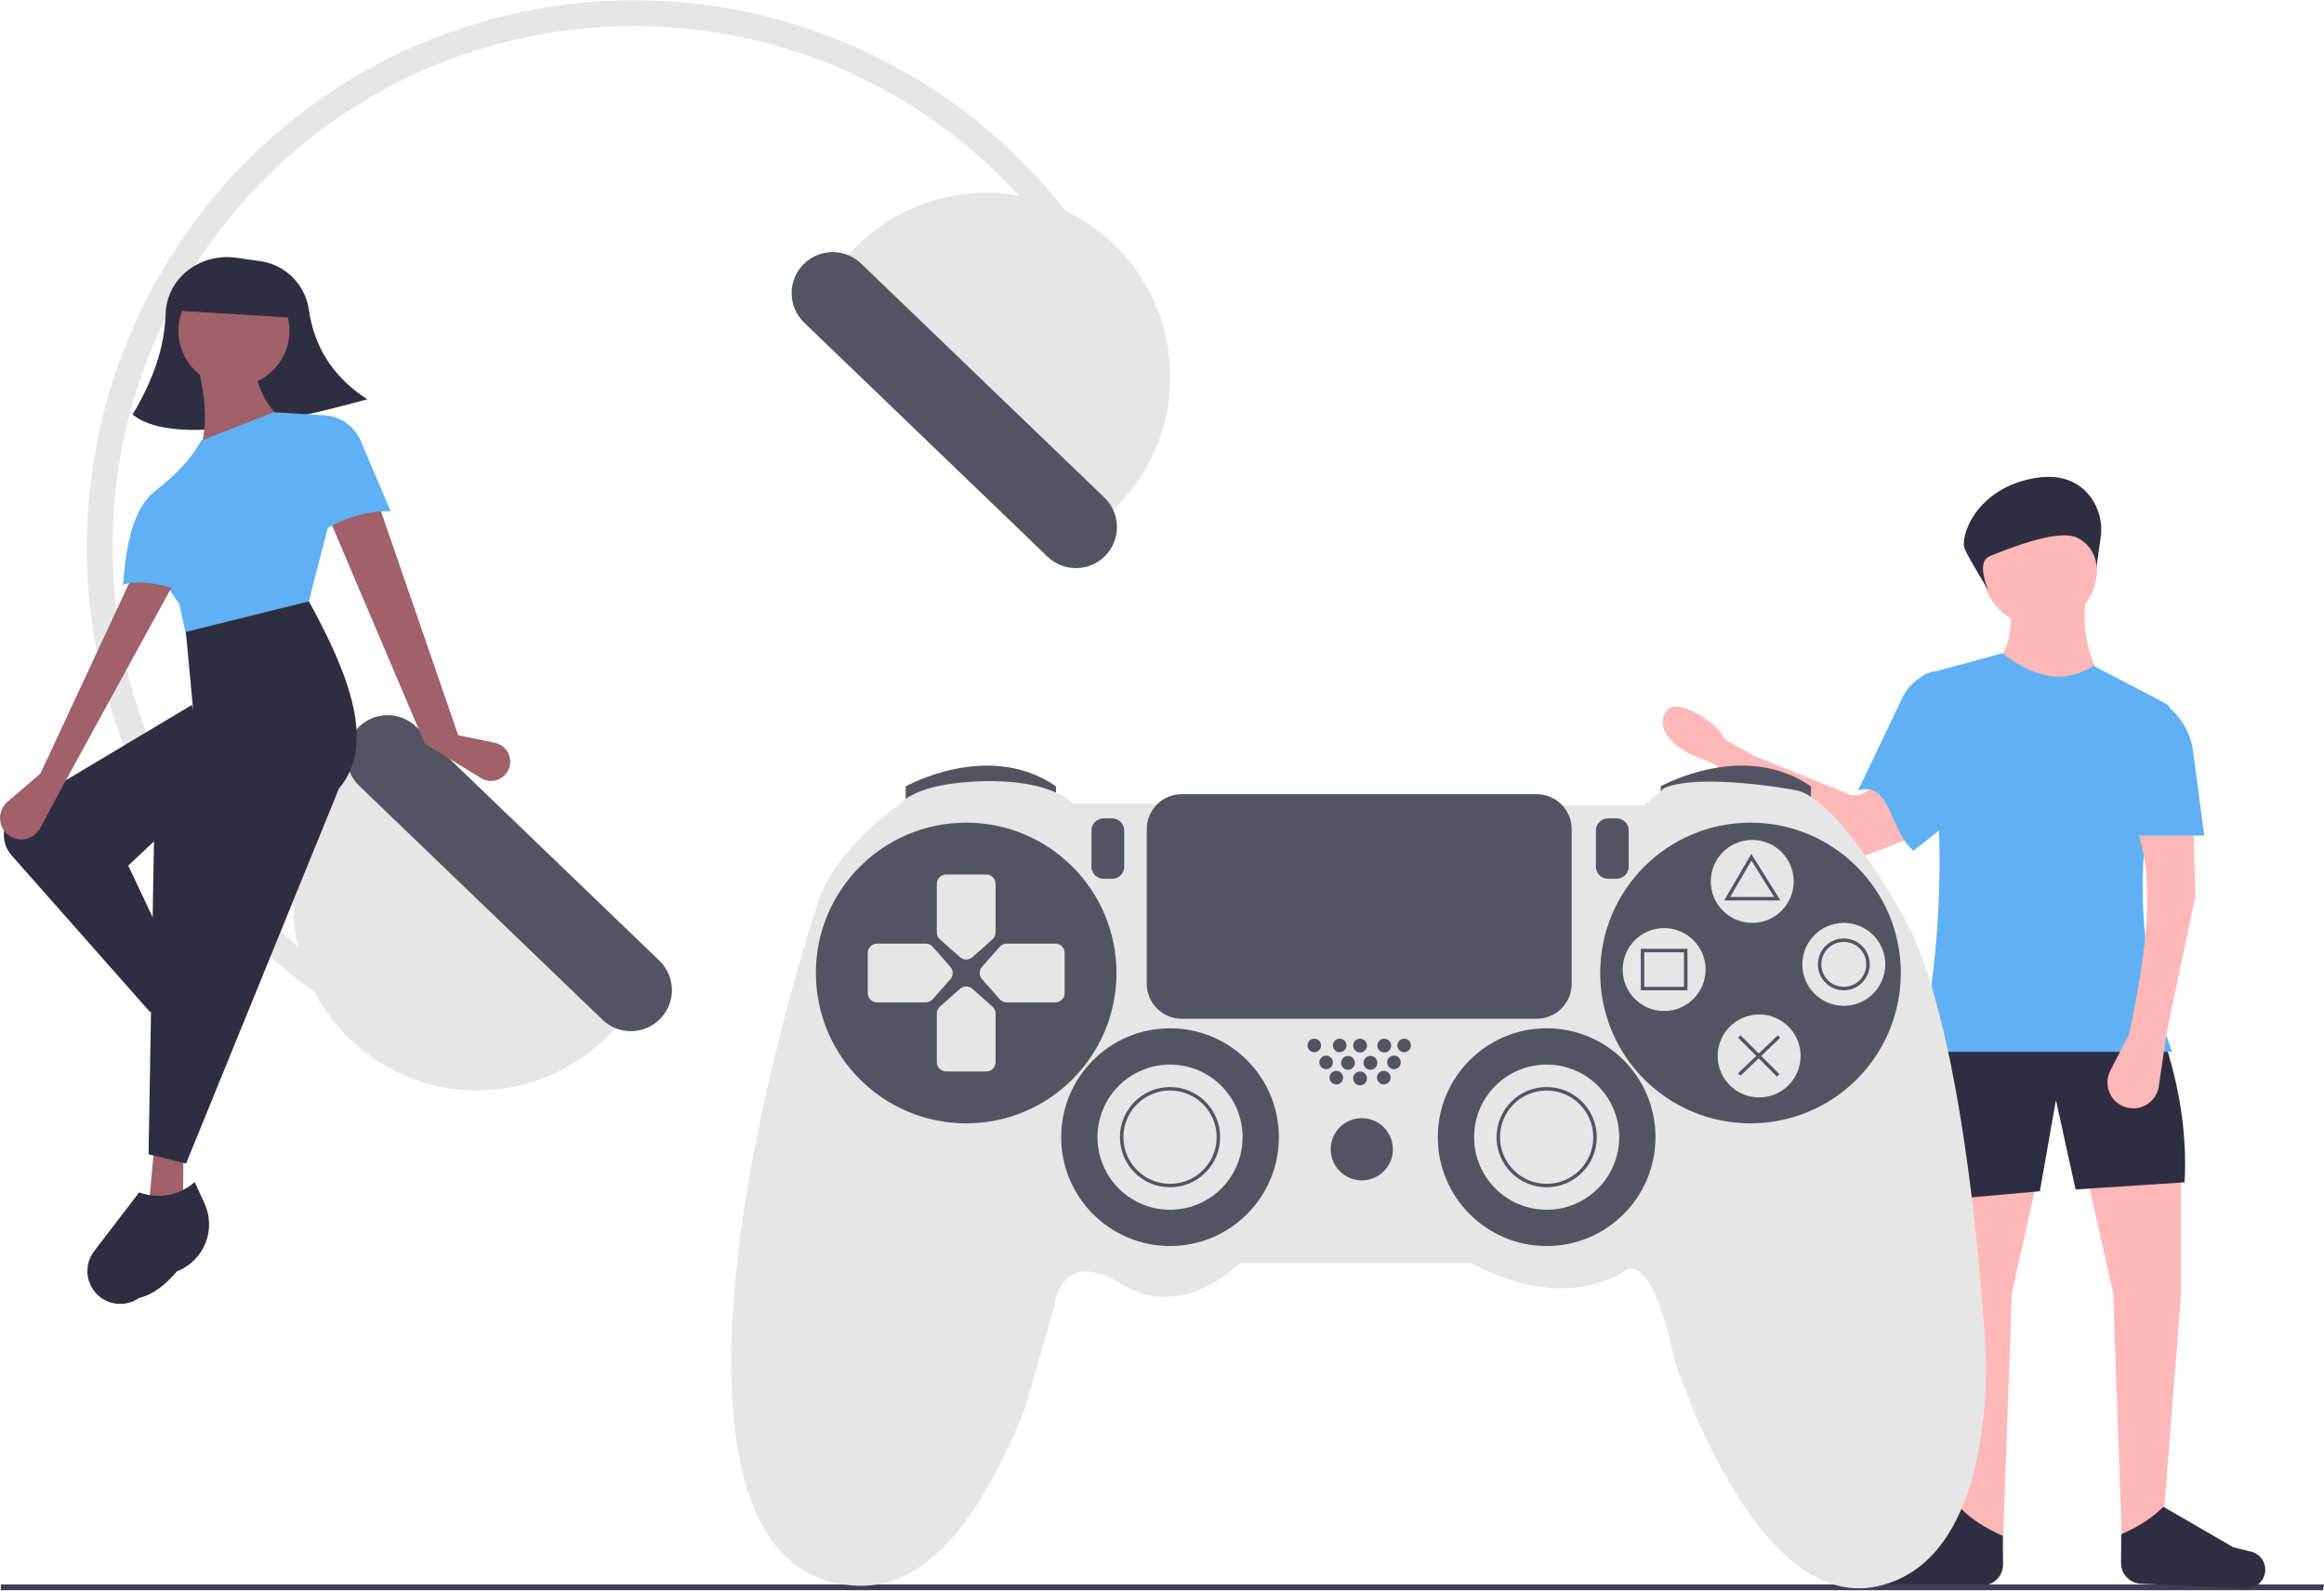
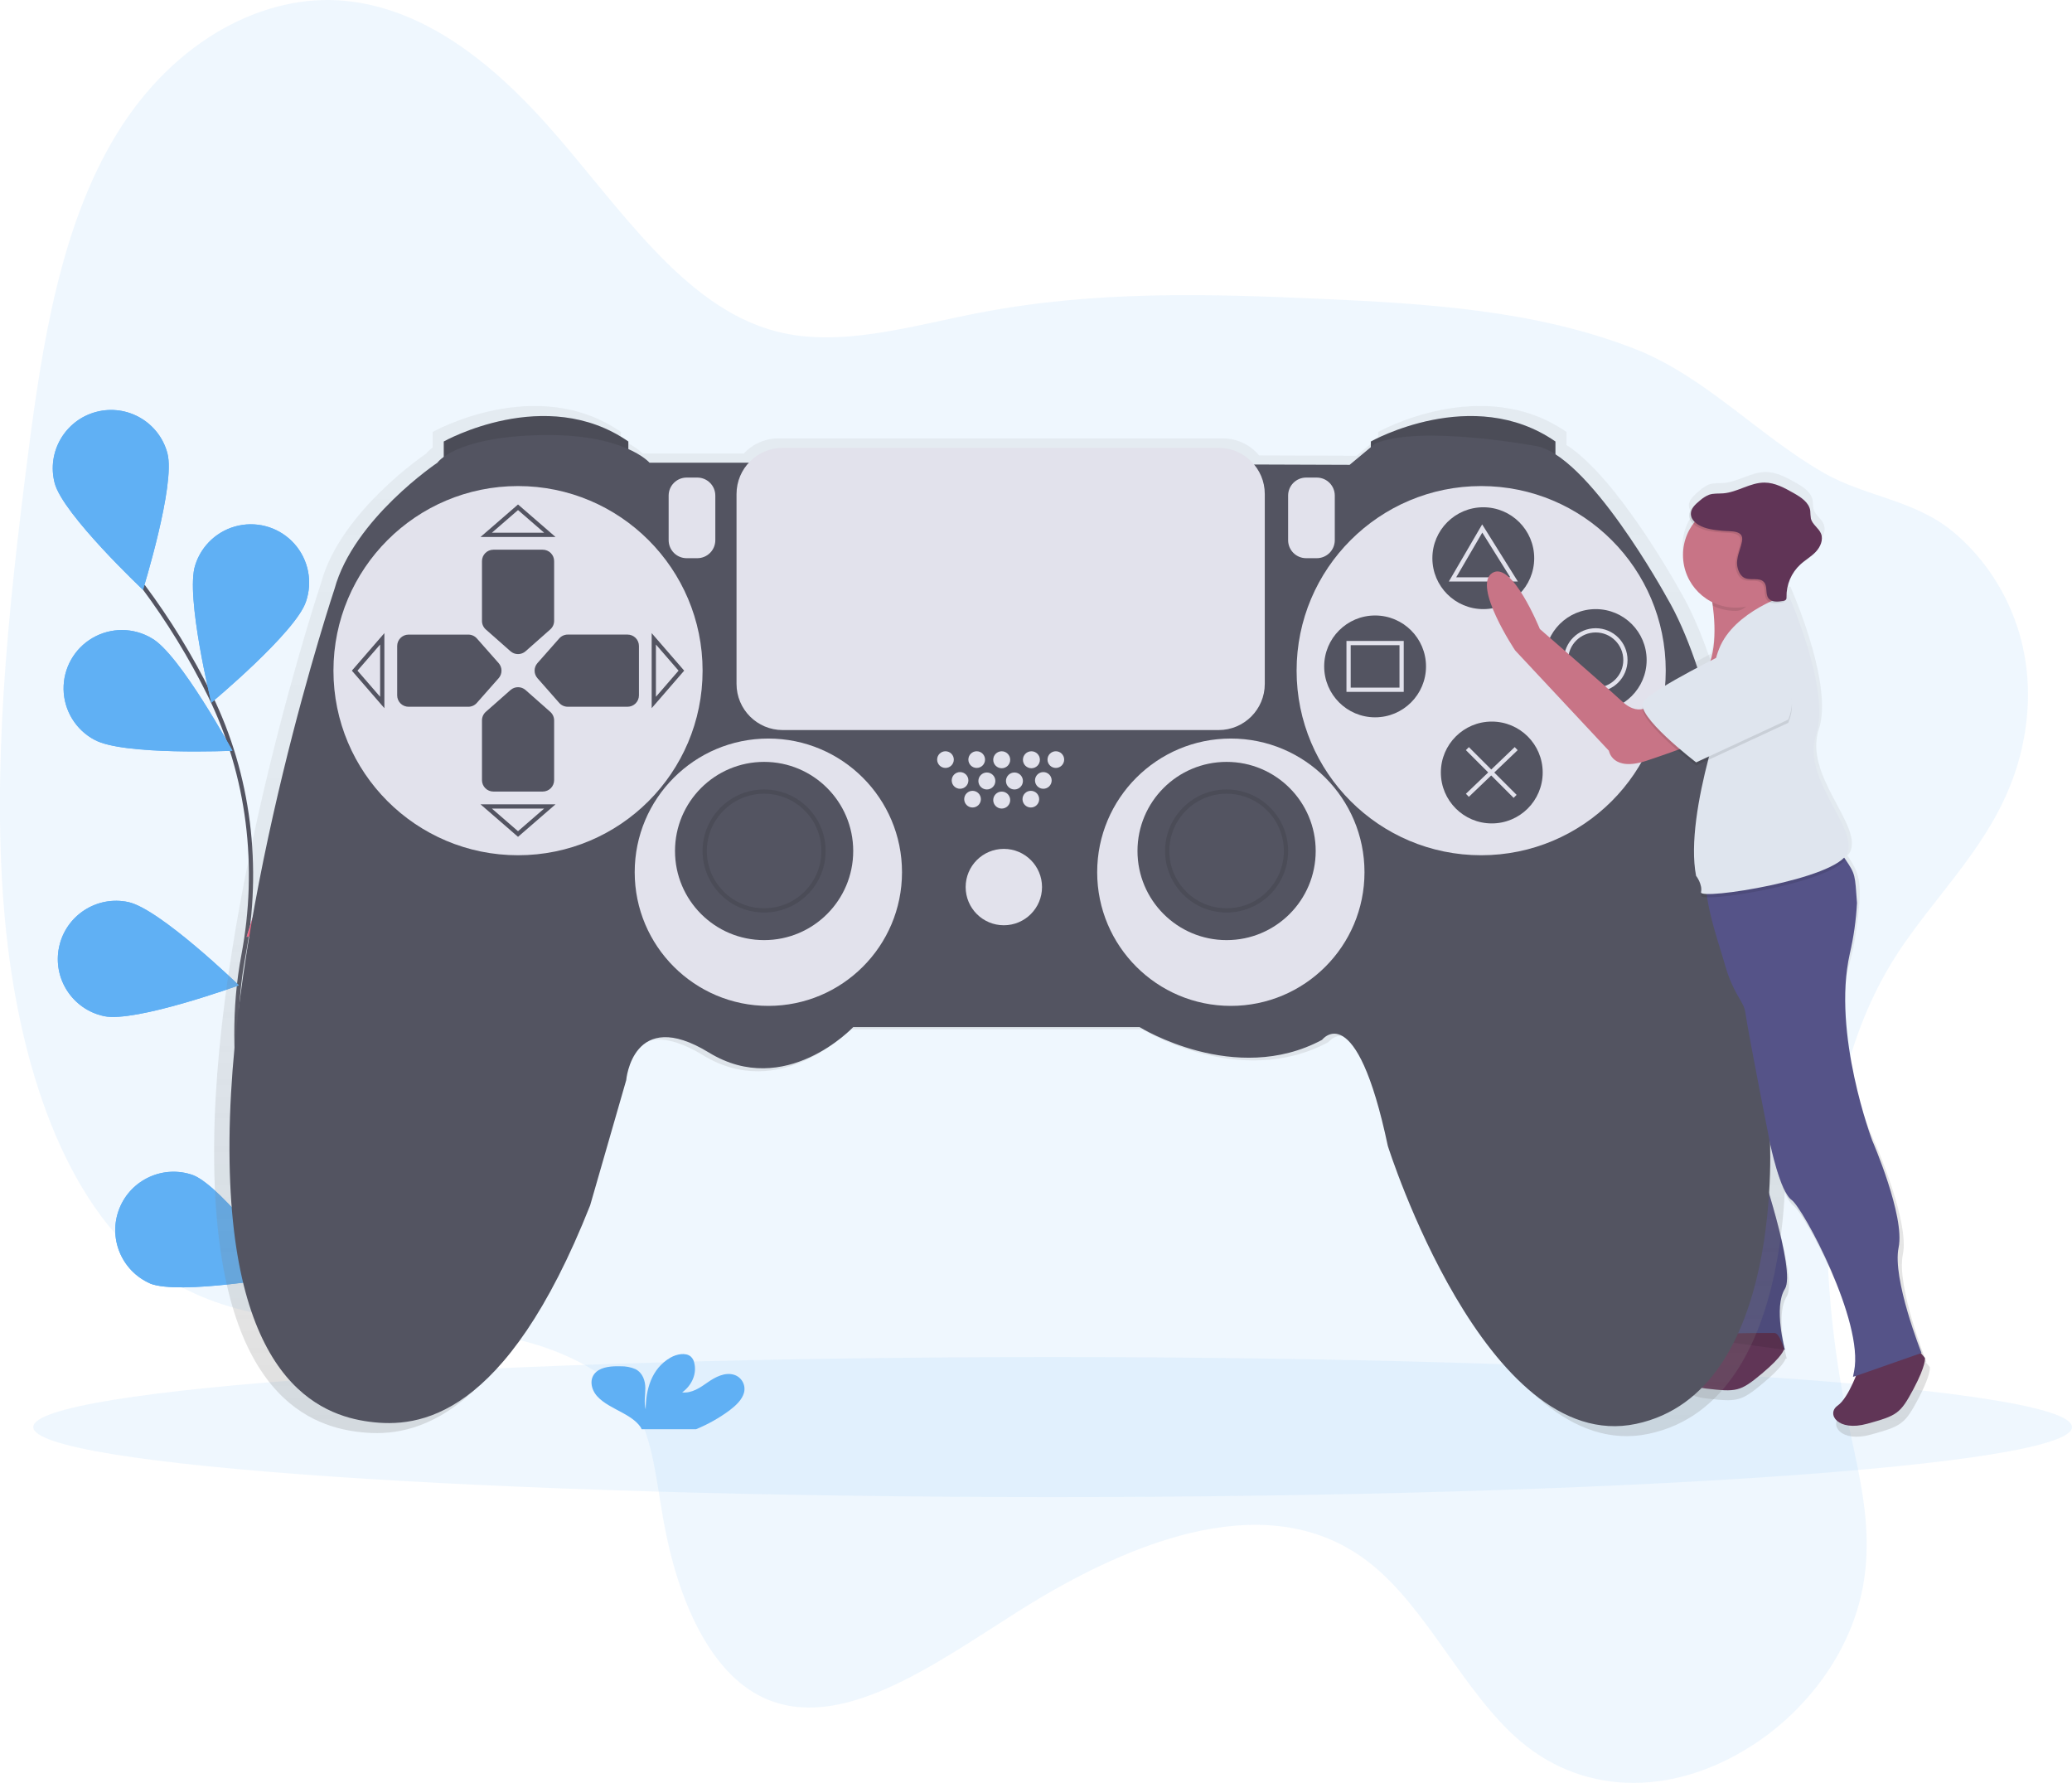
- <svg xmlns="http://www.w3.org/2000/svg" id="fec905af-3345-402f-97ed-aa4ad24ff568" data-name="Layer 1" width="883.272" height="604.198" viewBox="0 0 883.272 604.198">
-   <path d="M916.662,400.177q18.262,19.152,40.749,6.112c-6.291-10.082-7.789-21.048-6.112-32.599H922.095C923.389,383.841,923.041,393.293,916.662,400.177Z" transform="translate(-158.3639 -147.9008)" fill="#ffb8b8" />
-   <polygon points="806.517 586.416 822.138 578.267 828.929 492.015 828.929 446.512 792.934 445.833 803.121 491.336 806.517 586.416" fill="#ffb8b8" />
-   <polygon points="761.238 586.416 745.618 578.267 738.827 492.015 738.827 446.512 774.821 445.833 764.634 491.336 761.238 586.416" fill="#ffb8b8" />
-   <path d="M895.608,603.921l38.032-3.396,6.112-34.636,7.471,33.957,41.428-2.717c.905-16.502-1.394-33.486-6.791-50.936L890.854,544.156Z" transform="translate(-158.3639 -147.9008)" fill="#2f2e41" />
-   <path d="M856.078,473.842l-45.749-35.228a6.654,6.654,0,0,0-1.552-.891l-6.649-2.705c-5.341-2.173-15.513-9.4-10.552-16.842,4-6,19.311,4.748,21.195,8.73a6.578,6.578,0,0,0,2.789,2.951l9.297,5.095a6.654,6.654,0,0,0,.698.331l35.396,14.347a6.654,6.654,0,0,0,6.063-.547l6.417-4.069a6.654,6.654,0,0,1,10.09,4.326l2.121,10.704a6.654,6.654,0,0,1-4.157,7.511l-18.977,7.234A6.654,6.654,0,0,1,856.078,473.842Z" transform="translate(-158.3639 -147.9008)" fill="#ffb8b8" />
-   <path d="M864.576,448.175c12.666-3.397,11.336,14.299,21,23l19-15-11.005-53.281h0a19.803,19.803,0,0,0-13.049,11.949Z" transform="translate(-158.3639 -147.9008)" fill="#60b0f4" />
-   <path d="M888.137,547.552h95.76c-15.498-41.763-13.989-84.717-.793-128.488a3.263,3.263,0,0,0-1.604-3.84L954.015,400.856c-10.789,7.02-22.385,4.863-34.636-4.754l-29.882,8.15C897.631,453.109,897.862,500.962,888.137,547.552Z" transform="translate(-158.3639 -147.9008)" fill="#60b0f4" />
-   <path d="M912.082,750.268l-39.907,1.692a7.045,7.045,0,0,1-7.266-5.996h0a7.045,7.045,0,0,1,5.29-7.885l6.769-1.659,26.604-15.42c3.941,4.081,9.369,7.532,16.004,10.471l.078,10.842A7.906,7.906,0,0,1,912.082,750.268Z" transform="translate(-158.3639 -147.9008)" fill="#2f2e41" />
-   <polygon points="882.877 604.198 0.321 604.198 0.321 602.017 883.272 602.017 882.877 604.198" fill="#3f3d56" />
-   <path d="M972.07,749.662l39.907,1.692a7.045,7.045,0,0,0,7.266-5.996h0a7.045,7.045,0,0,0-5.29-7.885l-6.769-1.659-26.604-15.42c-3.941,4.081-9.369,7.532-16.004,10.471l-.078,10.842A7.906,7.906,0,0,0,972.07,749.662Z" transform="translate(-158.3639 -147.9008)" fill="#2f2e41" />
-   <circle cx="775.276" cy="216.281" r="21.733" fill="#ffb8b8" />
-   <path d="M967.598,540.76l-7.18,13.961a9.818,9.818,0,0,0,5.283,13.683h0a9.818,9.818,0,0,0,13.162-7.776l2.996-20.547L992.726,488.466l-.679-25.808H970.314C977.727,481.853,974.05,510.166,967.598,540.76Z" transform="translate(-158.3639 -147.9008)" fill="#ffb8b8" />
-   <path d="M966.918,465.375h29.203l-4.239-32.027a26.235,26.235,0,0,0-14.777-20.267h0Z" transform="translate(-158.3639 -147.9008)" fill="#60b0f4" />
-   <path d="M956.745,352.211a20.895,20.895,0,0,0-4.568-16.413c-3.708-4.388-9.923-7.979-20.234-6.285-22.497,3.696-28.985,22.425-26.781,27.135s8.96,15.628,8.96,15.628-4.958-10.808.423-13.008,26.207-10.867,33.476-6.962a13.028,13.028,0,0,1,7.165,10.975Z" transform="translate(-158.3639 -147.9008)" fill="#2f2e41" />
-   <path d="M584.773,261.764l-8.738,4.434a197.756,197.756,0,0,0-39.44-53.181c-78.782-75.738-204.492-73.262-280.23,5.52s-73.262,204.492,5.52,280.23A198.061,198.061,0,0,0,312.786,534.292l-4.274,8.816A207.991,207.991,0,1,1,584.773,261.764Z" transform="translate(-158.3639 -147.9008)" fill="#e6e6e6" />
-   <path d="M289.156,444.051A69.924,69.924,0,0,0,389.971,540.971l12.038-12.522L301.194,431.529Z" transform="translate(-158.3639 -147.9008)" fill="#e6e6e6" />
-   <path d="M294.439,424.417a15.606,15.606,0,0,0,.434,22.041l92.467,88.895a15.588,15.588,0,0,0,21.606-22.475l-92.467-88.895A15.606,15.606,0,0,0,294.439,424.417Z" transform="translate(-158.3639 -147.9008)" fill="#535461" />
-   <path d="M571.774,351.862l12.038-12.522a69.924,69.924,0,0,0-100.815-96.92l-12.038,12.522Z" transform="translate(-158.3639 -147.9008)" fill="#e6e6e6" />
-   <path d="M463.587,248.473a15.606,15.606,0,0,0,.434,22.041l92.467,88.895a15.588,15.588,0,0,0,21.606-22.475l-92.467-88.895A15.606,15.606,0,0,0,463.587,248.473Z" transform="translate(-158.3639 -147.9008)" fill="#535461" />
-   <path d="M502.593,453.907v-7.223s31.517-17.728,57.124,0v6.566Z" transform="translate(-158.3639 -147.9008)" fill="#535461" />
-   <path d="M789.529,453.907v-7.223s31.517-17.728,57.124,0v6.566Z" transform="translate(-158.3639 -147.9008)" fill="#535461" />
-   <path d="M597.144,453.251H566.284s-7.879-9.192-34.143-8.536-31.517,8.536-31.517,8.536-25.936,17.4-31.845,39.068c0,0-31.845,95.536-32.502,170.389s28.234,85.358,43.336,87.328,42.023-.657,68.287-66.974L559.061,644.322s1.97-22.981,25.608-8.536,44.649-7.879,44.649-7.879h88.641s29.547,18.385,56.468,3.94c0,0,10.506-13.789,20.355,32.83,0,0,30.204,95.864,76.823,86.015s41.366-89.955,41.366-89.955-6.238-122.457-31.845-165.792c0,0-24.623-44.977-41.038-46.947,0,0-35.457-6.566-49.245-.657l-7.879,6.566Z" transform="translate(-158.3639 -147.9008)" fill="#e6e6e6" />
-   <circle cx="367.21" cy="369.697" r="57.124" fill="#535461" />
-   <circle cx="665.308" cy="369.697" r="57.124" fill="#535461" />
-   <path d="M535.528,504.86l-7.617,6.737a3.532,3.532,0,0,1-4.668,0l-7.63-6.737a3.526,3.526,0,0,1-1.195-2.626V483.697a3.533,3.533,0,0,1,3.533-3.526h15.266a3.526,3.526,0,0,1,3.533,3.519V502.22A3.526,3.526,0,0,1,535.528,504.86Z" transform="translate(-158.3639 -147.9008)" fill="#e6e6e6" />
-   <path d="M535.528,530.329l-7.617-6.73a3.533,3.533,0,0,0-4.668,0l-7.63,6.737a3.526,3.526,0,0,0-1.195,2.626v18.516a3.526,3.526,0,0,0,3.519,3.533h15.279a3.526,3.526,0,0,0,3.533-3.519V532.969A3.526,3.526,0,0,0,535.528,530.329Z" transform="translate(-158.3639 -147.9008)" fill="#e6e6e6" />
-   <path d="M512.843,527.565l6.737-7.63a3.532,3.532,0,0,0,0-4.668l-6.737-7.63a3.533,3.533,0,0,0-2.626-1.195H491.7a3.533,3.533,0,0,0-3.526,3.533v15.266a3.526,3.526,0,0,0,3.519,3.533h18.529A3.526,3.526,0,0,0,512.843,527.565Z" transform="translate(-158.3639 -147.9008)" fill="#e6e6e6" />
-   <path d="M538.312,527.565l-6.724-7.636a3.526,3.526,0,0,1,0-4.668l6.737-7.63a3.526,3.526,0,0,1,2.626-1.195h18.516a3.526,3.526,0,0,1,3.533,3.519V525.234a3.526,3.526,0,0,1-3.519,3.533H540.958A3.526,3.526,0,0,1,538.312,527.565Z" transform="translate(-158.3639 -147.9008)" fill="#e6e6e6" />
-   <circle cx="444.69" cy="432.074" r="41.366" fill="#535461" />
-   <circle cx="587.829" cy="432.074" r="41.366" fill="#535461" />
-   <circle cx="444.69" cy="432.074" r="27.577" fill="#e6e6e6" />
-   <path d="M603.054,599.016A19.041,19.041,0,1,1,622.095,579.975,19.063,19.063,0,0,1,603.054,599.016Zm0-36.77a17.728,17.728,0,1,0,17.728,17.728A17.748,17.748,0,0,0,603.054,562.247Z" transform="translate(-158.3639 -147.9008)" fill="#535461" />
-   <circle cx="587.829" cy="432.074" r="27.577" fill="#e6e6e6" />
-   <path d="M746.193,599.016a19.041,19.041,0,1,1,19.041-19.041A19.063,19.063,0,0,1,746.193,599.016Zm0-36.77a17.728,17.728,0,1,0,17.728,17.728A17.748,17.748,0,0,0,746.193,562.247Z" transform="translate(-158.3639 -147.9008)" fill="#535461" />
-   <circle cx="517.572" cy="436.67" r="11.819" fill="#535461" />
-   <circle cx="499.509" cy="397.222" r="2.58" fill="#535461" />
-   <circle cx="509.175" cy="397.222" r="2.58" fill="#535461" />
-   <circle cx="507.888" cy="409.467" r="2.58" fill="#535461" />
-   <circle cx="516.916" cy="409.75" r="2.626" fill="#535461" />
-   <circle cx="525.931" cy="409.467" r="2.58" fill="#535461" />
-   <circle cx="504.02" cy="403.67" r="2.58" fill="#535461" />
-   <circle cx="512.32" cy="403.84" r="2.626" fill="#535461" />
-   <circle cx="520.856" cy="403.84" r="2.626" fill="#535461" />
-   <circle cx="529.798" cy="403.67" r="2.58" fill="#535461" />
-   <circle cx="516.916" cy="397.274" r="2.626" fill="#535461" />
-   <circle cx="526.108" cy="397.274" r="2.626" fill="#535461" />
-   <circle cx="533.666" cy="397.222" r="2.58" fill="#535461" />
-   <path d="M577.774,458.847a4.586,4.586,0,0,0-4.581,4.581V477.217a4.586,4.586,0,0,0,4.581,4.581h3.283a4.586,4.586,0,0,0,4.581-4.581V463.428a4.586,4.586,0,0,0-4.581-4.581Z" transform="translate(-158.3639 -147.9008)" fill="#535461" />
-   <path d="M769.502,458.847a4.586,4.586,0,0,0-4.581,4.581V477.217a4.586,4.586,0,0,0,4.581,4.581h3.283a4.586,4.586,0,0,0,4.581-4.581V463.428a4.586,4.586,0,0,0-4.581-4.581Z" transform="translate(-158.3639 -147.9008)" fill="#535461" />
-   <circle cx="665.965" cy="334.897" r="15.758" fill="#e6e6e6" />
-   <circle cx="632.478" cy="368.384" r="15.758" fill="#e6e6e6" />
-   <circle cx="700.765" cy="366.414" r="15.758" fill="#e6e6e6" />
-   <circle cx="668.591" cy="401.214" r="15.758" fill="#e6e6e6" />
-   <path d="M607.485,449.654a13.296,13.296,0,0,0-13.281,13.281v58.766a13.296,13.296,0,0,0,13.281,13.281H742.417a13.296,13.296,0,0,0,13.281-13.281V462.936A13.296,13.296,0,0,0,742.417,449.654Z" transform="translate(-158.3639 -147.9008)" fill="#535461" />
-   <path d="M835.035,490.02H813.665l10.316-17.685ZM815.951,488.707h16.713l-8.645-13.832Z" transform="translate(-158.3639 -147.9008)" fill="#535461" />
-   <path d="M799.706,524.164H781.978V508.405h17.728Zm-16.415-1.313H798.393V509.718H783.291Z" transform="translate(-158.3639 -147.9008)" fill="#535461" />
-   <path d="M859.129,524.164a9.849,9.849,0,1,1,9.849-9.849A9.86,9.86,0,0,1,859.129,524.164Zm0-18.385a8.536,8.536,0,1,0,8.536,8.536A8.546,8.546,0,0,0,859.129,505.779Z" transform="translate(-158.3639 -147.9008)" fill="#535461" />
-   <rect x="826.135" y="538.668" width="1.313" height="20.893" transform="translate(-304.4849 597.5607) rotate(-45)" fill="#535461" />
-   <rect x="816.506" y="548.294" width="20.898" height="1.313" transform="translate(-308.4265 576.0851) rotate(-43.734)" fill="#535461" />
-   <path d="M297.935,299.615c-35.851,9.884-75.108,17.324-89.175,5.781,7.702-12.822,12.144-25.459,12.521-37.867a21.772,21.772,0,0,1,6.408-15.103,24.371,24.371,0,0,1,20.328-6.606l9.304,1.306q.47.066.935.15A21.759,21.759,0,0,1,275.75,265.612C277.711,279.066,284.303,290.714,297.935,299.615Z" transform="translate(-158.3639 -147.9008)" fill="#2f2e41" />
-   <path d="M332.517,427.259l13.937,2.874a7.32,7.32,0,0,1,5.244,10.067v0a7.32,7.32,0,0,1-10.557,3.338l-21.319-13.112L283.611,345.3l18.756-5.425Z" transform="translate(-158.3639 -147.9008)" fill="#a0616a" />
-   <polygon points="74.869 391.06 64.316 394.129 56.328 377.632 64.451 373.399 74.869 391.06" fill="#a0616a" />
-   <polygon points="69.507 461.743 56.559 458.315 58.586 436.07 69.729 436.756 69.507 461.743" fill="#a0616a" />
-   <path d="M229.221,523.539l-13.714,9.025L162.763,472.904a11.756,11.756,0,0,1,2.777-17.878l65.706-39.261,10.064,28.91-34.214,32.107Z" transform="translate(-158.3639 -147.9008)" fill="#2f2e41" />
-   <path d="M240.77,554.769q-.052.067-.103.134c-.876,5.132-2.416,9.813-5.853,13.202a10.229,10.229,0,0,1-12.423,5.611h0a10.229,10.229,0,0,1-7.093-10.894l2.563-22.905c6.147-1.413,10.835-4.909,13.208-11.71L237.042,532.275A15.705,15.705,0,0,1,240.77,554.769Z" transform="translate(-158.3639 -147.9008)" fill="#2f2e41" />
-   <circle cx="88.908" cy="125.702" r="21.108" fill="#a0616a" />
-   <path d="M265.551,307.345l-33.276,27.559L229.683,323.56l5.808-8.854c1.612-8.686.571-18.265-2.199-28.426l21.71.02C255.94,294.511,259.137,301.674,265.551,307.345Z" transform="translate(-158.3639 -147.9008)" fill="#a0616a" />
-   <path d="M274.919,379.635l-44.923,13.684-3.495-15.977c-8.419-11.304-12.078-21.621-6.571-30.038l-2.772-12.671c7.951-6.26,14.203-12.665,17.636-19.31l27.639-10.8,20.319,1.25,6,20.107Z" transform="translate(-158.3639 -147.9008)" fill="#60b0f4" />
-   <path d="M306.833,342.123a46.281,46.281,0,0,0-26.823,8.218l2.742-44.57h0a16.176,16.176,0,0,1,12.744,9.701Z" transform="translate(-158.3639 -147.9008)" fill="#60b0f4" />
-   <path d="M229.081,589.981l-14.258-3.509,2.099-121.153,19.146-20.967-4.286-26.581-2.773-29.777,46.768-11.597c15.808,28.703,25.362,54.799,11.415,71.1Z" transform="translate(-158.3639 -147.9008)" fill="#2f2e41" />
-   <path d="M225.806,630.886q-.096.038-.192.075c-4.14,4.807-8.689,8.727-14.408,10.106a12.466,12.466,0,0,1-16.497-1.949v0a12.466,12.466,0,0,1-.56-15.833l17.07-22.305c7.306,2.388,14.398,1.684,21.15-3.926l3.681,8.003A19.139,19.139,0,0,1,225.806,630.886Z" transform="translate(-158.3639 -147.9008)" fill="#2f2e41" />
-   <path d="M173.72,441.832l-12.515,10.715a8.121,8.121,0,0,0,1.941,13.571h0a8.121,8.121,0,0,0,10.499-3.565l9.05-16.88,41.504-75.739-15.61-2.934Z" transform="translate(-158.3639 -147.9008)" fill="#a0616a" />
-   <path d="M226.699,372.062c-8.107-2.447-15.7-3.888-21.589-1.986,1.235-15.276,3.779-28.923,12.05-35.444l11.758,1.381Z" transform="translate(-158.3639 -147.9008)" fill="#60b0f4" />
-   <path d="M270.835,268.708l-45.145-2.778.556-9.029q23.639-15.939,45.145,2.778Z" transform="translate(-158.3639 -147.9008)" fill="#2f2e41" />
+ <svg xmlns="http://www.w3.org/2000/svg" xmlns:xlink="http://www.w3.org/1999/xlink" id="d73490ac-7a9f-41f3-9c2f-a04fe0e68190" data-name="Layer 1" width="976.68" height="840.3" viewBox="0 0 976.68 840.3">
+   <defs>
+     <linearGradient id="40cb4f85-3adc-4f91-8af7-dda2654c63b5" x1="915.78" y1="706.9" x2="915.78" y2="252.26" gradientUnits="userSpaceOnUse">
+       <stop offset="0" stop-color="gray" stop-opacity="0.25" />
+       <stop offset="0.54" stop-color="gray" stop-opacity="0.12" />
+       <stop offset="1" stop-color="gray" stop-opacity="0.1" />
+     </linearGradient>
+     <linearGradient id="f74e0c91-e046-415c-8916-3730a2c068f9" x1="582.97" y1="706.75" x2="582.97" y2="221.19" xlink:href="#40cb4f85-3adc-4f91-8af7-dda2654c63b5" />
+   </defs>
+   <path d="M1002,485.82c-37.95,64.71-32.78,151.72-18,220.09,4.94,22.89,10.69,47,5.57,72.88-6.26,31.6-27.3,56.75-48.39,71.31-38.44,26.55-81.74,26.74-112.74.5-26.79-22.68-43.93-62.84-71.32-84.27-45.83-35.85-110.08-12.18-166.21,23.41-39.71,25.18-83.48,56.95-119.38,40.25-25.26-11.75-40.48-46.09-47.16-83.67-3.23-18.14-5-38-12.95-51.71-4.73-8.15-11.34-13.53-18.21-17.91-62.77-40-149.46-3.61-209.85-49.08-40.79-30.71-63.06-95.42-69.43-165s1.45-144.33,10.86-218c6.69-52.33,15.46-108.4,41.74-151.41,27.8-45.5,70.64-66.46,107.44-63s68.34,28,95.35,58.18c33.75,37.74,63.91,86.2,108.32,97.67,30.25,7.81,63.66-2.67,96.08-8.89,54.19-10.4,107.39-8.86,160.2-6.5,50.56,2.26,101.41,5.34,148.2,23.55,33.11,12.89,58.17,40.64,89,58.38,20.07,11.56,42.95,12.6,61.55,28.19,22.92,19.21,42.37,55.15,32.14,101.3C1055.08,426,1022.18,451.47,1002,485.82Z" transform="translate(-111.66 -29.85)" fill="#60b0f4" opacity="0.1" />
+   <path d="M274.41,689.83s-66.72-110.51-48-209.67c7.87-41.62,2.81-84.68-15.86-122.7a329,329,0,0,0-31.43-51.3" transform="translate(-111.66 -29.85)" fill="none" stroke="#535461" stroke-miterlimit="10" stroke-width="2" />
+   <path d="M190.6,243.61c3.85,14.68-11.55,64.22-11.55,64.22s-37.75-35.59-41.61-50.27a27.48,27.48,0,0,1,53.16-14Z" transform="translate(-111.66 -29.85)" fill="#60b0f4" />
+   <path d="M255.88,313.39c-4.74,14.42-44.6,47.63-44.6,47.63s-12.35-50.39-7.6-64.81a27.48,27.48,0,1,1,52.2,17.18Z" transform="translate(-111.66 -29.85)" fill="#60b0f4" />
+   <path d="M290.43,452.84c-11.37,10-62.55,18.6-62.55,18.6s14.78-49.73,26.15-59.78a27.48,27.48,0,0,1,36.39,41.18Z" transform="translate(-111.66 -29.85)" fill="#60b0f4" />
+   <path d="M292.82,564.24c-9.51,11.83-58.5,28.9-58.5,28.9s6.16-51.52,15.67-63.34a27.48,27.48,0,0,1,42.83,34.44Z" transform="translate(-111.66 -29.85)" fill="#60b0f4" />
+   <path d="M156.22,378.51c13.21,7.46,65,5.18,65,5.18s-24.8-45.57-38-53a27.48,27.48,0,1,0-27,47.85Z" transform="translate(-111.66 -29.85)" fill="#60b0f4" />
+   <path d="M160.66,508.76c14.84,3.17,63.62-14.52,63.62-14.52S187,458.18,172.13,455a27.48,27.48,0,0,0-11.47,53.75Z" transform="translate(-111.66 -29.85)" fill="#60b0f4" />
+   <path d="M182.35,634.76c14.09,5.63,65.16-3.56,65.16-3.56s-30.67-41.85-44.76-47.48a27.48,27.48,0,0,0-20.39,51Z" transform="translate(-111.66 -29.85)" fill="#60b0f4" />
+   <path d="M190.6,243.61c3.85,14.68-11.55,64.22-11.55,64.22s-37.75-35.59-41.61-50.27a27.48,27.48,0,0,1,53.16-14Z" transform="translate(-111.66 -29.85)" fill="#60b0f4" />
+   <path d="M255.88,313.39c-4.74,14.42-44.6,47.63-44.6,47.63s-12.35-50.39-7.6-64.81a27.48,27.48,0,1,1,52.2,17.18Z" transform="translate(-111.66 -29.85)" fill="#60b0f4" />
+   <path d="M290.43,452.84c-11.37,10-62.55,18.6-62.55,18.6s14.78-49.73,26.15-59.78a27.48,27.48,0,0,1,36.39,41.18Z" transform="translate(-111.66 -29.85)" fill="#fc6681" />
+   <path d="M292.82,564.24c-9.51,11.83-58.5,28.9-58.5,28.9s6.16-51.52,15.67-63.34a27.48,27.48,0,0,1,42.83,34.44Z" transform="translate(-111.66 -29.85)" fill="#fc6681" />
+   <path d="M156.22,378.51c13.21,7.46,65,5.18,65,5.18s-24.8-45.57-38-53a27.48,27.48,0,1,0-27,47.85Z" transform="translate(-111.66 -29.85)" fill="#60b0f4" />
+   <path d="M160.66,508.76c14.84,3.17,63.62-14.52,63.62-14.52S187,458.18,172.13,455a27.48,27.48,0,0,0-11.47,53.75Z" transform="translate(-111.66 -29.85)" fill="#60b0f4" />
+   <path d="M182.35,634.76c14.09,5.63,65.16-3.56,65.16-3.56s-30.67-41.85-44.76-47.48a27.48,27.48,0,0,0-20.39,51Z" transform="translate(-111.66 -29.85)" fill="#60b0f4" />
+   <ellipse cx="496.18" cy="672.58" rx="480.5" ry="33" fill="#60b0f4" opacity="0.1" />
+   <path d="M1021.31,674.16s-.8-1.07-1.91-2.27l.32-.11s-14.28-35.69-11.1-50.76-12.69-51.55-12.69-51.55-23.41-47.94-12.33-86.2a102.72,102.72,0,0,0,2.86-13.73c3.31-22.66,2.14-27.33-3.41-35.61l-.61-.89a7,7,0,0,0,1.59-2.35C988.79,418,961.83,395,969,373.58c6.62-19.85-10.61-60.81-13.17-66.7l0,0-.29-.67-.86.28a20.92,20.92,0,0,1,5.66-13.73l.16-.16c2.38-2.19,5.27-3.8,7.5-6.15l.13-.15c.22-.21.45-.42.66-.64,2.21-2.32,3.72-5.76,2.52-8.74-1.09-2.72-4.15-4.38-4.87-7.22a37.15,37.15,0,0,1-.32-3.85c-.58-4-4.47-6.51-8-8.49-4.39-2.48-9-5-14.07-5.06-6.86,0-13,4.6-19.81,5.17-2.32.2-4.73-.08-6.93.69a15.43,15.43,0,0,0-4.55,2.92,22.38,22.38,0,0,0-2.22,2c-1.54,1.44-2.85,3.14-2.79,5.18a5.64,5.64,0,0,0,1.94,3.85,25.38,25.38,0,0,0,9.19,37.78c.08.55.16,1.11.24,1.7,1,7.51,1.59,18.13-1.08,26.45-11.39,5.87-29.14,15.44-32.32,19.69a3,3,0,0,0-.42,2.49,3.39,3.39,0,0,0-.06,1.19c-2.49.57-5.8,0-9.83-3.68-9.52-8.72-39.65-34.9-39.65-34.9s-13.48-33.31-23-27,11.1,37.28,11.1,37.28L869,381.51s1.59,10.31,18.24,4.76c5.5-1.83,10.47-3.58,14.67-5.09l1,.85c-3.75,21.94-5.69,51.18,8.14,59.76a13.38,13.38,0,0,1,2.3,4.82c-.07.26-.14.53-.2.79a76.15,76.15,0,0,0-2,13.34,42.42,42.42,0,0,0-3.51,18.94l-5.3,75.51s-.79,16.65,4.76,29.34,23,76.14,11.1,80.9l1.13.15c-3.41,3.51-9.15,8.83-13.52,9.88-6.64,1.58-4.78,11.76,9.94,13.46s16.49,1.56,26.84-7.07c9.12-7.6,10.57-11,10.78-11.73l.52.07s-5.55-20.62,0-29.34S941.21,579,941.21,579a171.47,171.47,0,0,1,.75-20.34c2.8,7.33,4.8,12.41,4.8,12.41s4.76,23,10.31,27,34.9,58.69,30.14,82.48l-.55,2.77,1.34-.39.12,0c-1.83,4.53-5.16,11.69-8.84,14.32-5.55,4,0,12.69,14.28,8.72s15.86-4.76,22.21-16.65S1021.31,674.16,1021.31,674.16Z" transform="translate(-111.66 -29.85)" fill="url(#40cb4f85-3adc-4f91-8af7-dda2654c63b5)" />
+   <path d="M916.21,462.4l-3.48-4.29a41.48,41.48,0,0,0-4.91,21.57l-5.18,73.83s-.78,16.28,4.65,28.69,22.49,74.44,10.86,79.09L953,666s-5.43-20.16,0-28.69-12.41-60.48-12.41-60.48-1.55-43.42,13.18-53.51S916.21,462.4,916.21,462.4Z" transform="translate(-111.66 -29.85)" fill="#555388" />
+   <path d="M922.09,658.38s-9.57,11.18-16.05,12.73-4.67,11.49,9.72,13.16,16.12,1.53,26.25-6.91,10.58-11.61,10.58-11.61-2-7.5-4.42-7.66S922.09,658.38,922.09,658.38Z" transform="translate(-111.66 -29.85)" fill="#603556" />
+   <path d="M918.54,464.73l-5.8-6.62a41.48,41.48,0,0,0-4.91,21.57l-5.18,73.83s-.78,16.28,4.65,28.69,22.49,74.44,10.86,79.09L953,666s-5.43-20.16,0-28.69-12.41-60.48-12.41-60.48-1.55-43.42,13.18-53.51S918.54,464.73,918.54,464.73Z" transform="translate(-111.66 -29.85)" opacity="0.1" />
+   <path d="M953.06,565.92s-9.69-190.21-49.47-257.53c0,0-29.17-53.28-53.55-68.82v-6.14c-39.78-27.54-88.73,0-88.73,0v2.72l-10.2,8.5-45.93-.16a22.13,22.13,0,0,0-17.05-8H478.55a22.12,22.12,0,0,0-16.3,7.14h-47.7s-2.81-3.27-10.2-6.56v-3.64c-39.78-27.54-88.73,0-88.73,0v7.39a13.1,13.1,0,0,0-3.06,2.81s-40.29,27-49.47,60.68c0,0-49.47,148.4-50.49,264.67s43.86,132.59,67.31,135.65,65.27-1,106.07-104l17.34-60.17s3.06-35.7,39.78-13.26,69.35-12.24,69.35-12.24H650.15S696,543.48,737.86,521c0,0,16.32-21.42,31.62,51,0,0,46.92,148.91,119.33,133.61S953.06,565.92,953.06,565.92Z" transform="translate(-111.66 -29.85)" fill="url(#f74e0c91-e046-415c-8916-3730a2c068f9)" />
+   <path d="M320.84,248.93v-11s48-27,87,0v10Z" transform="translate(-111.66 -29.85)" fill="#535461" />
+   <path d="M757.84,248.93v-11s48-27,87,0v10Z" transform="translate(-111.66 -29.85)" fill="#535461" />
+   <path d="M320.84,248.93v-11s48-27,87,0v10Z" transform="translate(-111.66 -29.85)" opacity="0.1" />
+   <path d="M757.84,248.93v-11s48-27,87,0v10Z" transform="translate(-111.66 -29.85)" opacity="0.1" />
+   <path d="M464.84,247.93h-47s-12-14-52-13-48,13-48,13-39.5,26.5-48.5,59.5c0,0-48.5,145.5-49.5,259.5s43,130,66,133,64-1,104-102l17-59s3-35,39-13,68-12,68-12h135s45,28,86,6c0,0,16-21,31,50,0,0,46,146,117,131s63-137,63-137-9.5-186.5-48.5-252.5c0,0-37.5-68.5-62.5-71.5,0,0-54-10-75-1l-12,10Z" transform="translate(-111.66 -29.85)" fill="#535461" />
+   <circle cx="244.18" cy="316.08" r="87" fill="#e2e2ec" />
+   <circle cx="698.18" cy="316.08" r="87" fill="#e2e2ec" />
+   <path d="M371,326.53,359.4,336.79a5.38,5.38,0,0,1-7.11,0l-11.62-10.26a5.37,5.37,0,0,1-1.82-4V294.3a5.38,5.38,0,0,1,5.38-5.37h23.25a5.37,5.37,0,0,1,5.38,5.38v28.2A5.37,5.37,0,0,1,371,326.53Z" transform="translate(-111.66 -29.85)" fill="#535461" />
+   <path d="M371,365.32,359.4,355.07a5.38,5.38,0,0,0-7.11,0l-11.62,10.26a5.37,5.37,0,0,0-1.82,4v28.2a5.37,5.37,0,0,0,5.38,5.38h23.25a5.37,5.37,0,0,0,5.38-5.37v-28.2A5.37,5.37,0,0,0,371,365.32Z" transform="translate(-111.66 -29.85)" fill="#535461" />
+   <path d="M336.45,361.11l10.26-11.62a5.38,5.38,0,0,0,0-7.11l-10.26-11.62a5.38,5.38,0,0,0-4-1.82h-28.2a5.38,5.38,0,0,0-5.37,5.38v23.25a5.37,5.37,0,0,0,5.38,5.38h28.2A5.37,5.37,0,0,0,336.45,361.11Z" transform="translate(-111.66 -29.85)" fill="#535461" />
+   <path d="M375.24,361.11,365,349.48a5.37,5.37,0,0,1,0-7.11l10.26-11.62a5.37,5.37,0,0,1,4-1.82h28.2a5.37,5.37,0,0,1,5.38,5.38v23.25a5.37,5.37,0,0,1-5.37,5.38h-28.2A5.37,5.37,0,0,1,375.24,361.11Z" transform="translate(-111.66 -29.85)" fill="#535461" />
+   <polygon points="229.18 252.08 259.18 252.08 244.18 239.08 229.18 252.08" fill="none" stroke="#535461" stroke-miterlimit="10" stroke-width="2" />
+   <polygon points="229.18 380.08 259.18 380.08 244.18 393.08 229.18 380.08" fill="none" stroke="#535461" stroke-miterlimit="10" stroke-width="2" />
+   <polygon points="180.18 301.08 180.18 331.08 167.18 316.08 180.18 301.08" fill="none" stroke="#535461" stroke-miterlimit="10" stroke-width="2" />
+   <polygon points="308.18 301.08 308.18 331.08 321.18 316.08 308.18 301.08" fill="none" stroke="#535461" stroke-miterlimit="10" stroke-width="2" />
+   <circle cx="362.18" cy="411.08" r="63" fill="#e2e2ec" />
+   <circle cx="360.18" cy="401.08" r="42" fill="#535461" />
+   <circle cx="580.18" cy="411.08" r="63" fill="#e2e2ec" />
+   <circle cx="578.18" cy="401.08" r="42" fill="#535461" />
+   <circle cx="360.18" cy="401.08" r="28" fill="none" stroke="#000" stroke-miterlimit="10" stroke-width="2" opacity="0.1" />
+   <circle cx="578.18" cy="401.08" r="28" fill="none" stroke="#000" stroke-miterlimit="10" stroke-width="2" opacity="0.1" />
+   <circle cx="473.18" cy="418.08" r="18" fill="#e2e2ec" />
+   <circle cx="445.67" cy="358" r="3.93" fill="#e2e2ec" />
+   <circle cx="460.39" cy="358" r="3.93" fill="#e2e2ec" />
+   <circle cx="458.43" cy="376.65" r="3.93" fill="#e2e2ec" />
+   <circle cx="472.18" cy="377.08" r="4" fill="#e2e2ec" />
+   <circle cx="485.91" cy="376.65" r="3.93" fill="#e2e2ec" />
+   <circle cx="452.54" cy="367.82" r="3.93" fill="#e2e2ec" />
+   <circle cx="465.18" cy="368.08" r="4" fill="#e2e2ec" />
+   <circle cx="478.18" cy="368.08" r="4" fill="#e2e2ec" />
+   <circle cx="491.8" cy="367.82" r="3.93" fill="#e2e2ec" />
+   <circle cx="472.18" cy="358.08" r="4" fill="#e2e2ec" />
+   <circle cx="486.18" cy="358.08" r="4" fill="#e2e2ec" />
+   <circle cx="497.69" cy="358" r="3.93" fill="#e2e2ec" />
+   <rect x="315.18" y="225.08" width="22" height="38" rx="8.5" ry="8.5" fill="#e2e2ec" />
+   <rect x="607.18" y="225.08" width="22" height="38" rx="8.5" ry="8.5" fill="#e2e2ec" />
+   <circle cx="699.18" cy="263.08" r="24" fill="#535461" />
+   <circle cx="648.18" cy="314.08" r="24" fill="#535461" />
+   <circle cx="752.18" cy="311.08" r="24" fill="#535461" />
+   <circle cx="703.18" cy="364.08" r="24" fill="#535461" />
+   <rect x="347.18" y="211.08" width="249" height="133" rx="21.75" ry="21.75" fill="#e2e2ec" />
+   <polygon points="684.68 273.08 698.68 249.08 713.68 273.08 684.68 273.08" fill="none" stroke="#e2e2ec" stroke-miterlimit="10" stroke-width="2" />
+   <rect x="635.68" y="303.08" width="25" height="22" fill="none" stroke="#e2e2ec" stroke-miterlimit="10" stroke-width="2" />
+   <circle cx="752.18" cy="311.08" r="14" fill="none" stroke="#e2e2ec" stroke-miterlimit="10" stroke-width="2" />
+   <line x1="691.68" y1="352.83" x2="714.18" y2="375.33" fill="none" stroke="#e2e2ec" stroke-miterlimit="10" stroke-width="2" />
+   <line x1="714.68" y1="352.83" x2="691.68" y2="374.83" fill="none" stroke="#e2e2ec" stroke-miterlimit="10" stroke-width="2" />
+   <path d="M455.65,694.48c3-2.29,5.85-5,6.72-8.27a7,7,0,0,0-4.69-8.42c-4.31-1.34-8.91,1.09-12.41,3.55s-7.49,5.27-12.06,4.75c4.73-3.42,7-9,5.68-14a5.43,5.43,0,0,0-1.58-2.85c-2.39-2.09-6.73-1.19-9.59.45-9.11,5.23-11.65,15.32-11.7,24.41-.92-3.28-.14-6.69-.17-10.06s-1.15-7.09-4.63-8.9a16.55,16.55,0,0,0-7.06-1.35c-4.09-.12-8.66.21-11.45,2.66-3.47,3-2.57,8.13.45,11.47s7.62,5.44,11.85,7.75c3.23,1.76,6.49,3.81,8.47,6.59a6,6,0,0,1,.63,1.18h25.67A73.8,73.8,0,0,0,455.65,694.48Z" transform="translate(-111.66 -29.85)" fill="#60b0f4" />
+   <path d="M987.94,674.49s-4.65,14-10.08,17.84,0,12.41,14,8.53,15.51-4.65,21.71-16.28,5.43-14.73,5.43-14.73-4.65-6.2-7-5.43S987.94,674.49,987.94,674.49Z" transform="translate(-111.66 -29.85)" fill="#603556" />
+   <path d="M959.25,326.31s-62.81,34.89-48.08,24.81c9.9-6.77,9.3-24.74,7.84-35.81-.46-3.45-1-6.23-1.33-7.79-.19-.88-.31-1.37-.31-1.37s30.46-18.28,28.75-7.29h0c0,.1,0,.2-.05.3a11.85,11.85,0,0,0-.23,2.23C945.63,312.69,959.25,326.31,959.25,326.31Z" transform="translate(-111.66 -29.85)" fill="#c87486" />
+   <path d="M891,360.43s-5.43,8.53-14.73,0-38.77-34.12-38.77-34.12S824.32,293.74,815,299.95s10.86,36.45,10.86,36.45l44.2,47.3s1.55,10.08,17.84,4.65,27.92-10.08,27.92-10.08Z" transform="translate(-111.66 -29.85)" fill="#c87486" />
+   <path d="M915.83,439.53" transform="translate(-111.66 -29.85)" fill="none" />
+   <path d="M1017.41,667.51l-31,10.86-1.31.38.54-2.71c4.65-23.26-24-76.77-29.47-80.65S946.07,569,946.07,569s-10.16-51.18-11.71-62c-.39-2.71-1.81-4.87-3.53-7.85a62.12,62.12,0,0,1-6-14.36c-3.41-12-11.36-33.3-8.44-45.35.59-2.45-1.82,3.81-1,1.42l.47-1.32L978.64,431a46.9,46.9,0,0,1,2.92,3.95C986.31,442,986,442,987,455.4a138.26,138.26,0,0,1-3.41,24c-8.45,37.63,10.61,88,10.61,88s15.51,35.67,12.41,50.4S1017.41,667.51,1017.41,667.51Z" transform="translate(-111.66 -29.85)" fill="#555388" />
+   <path d="M981.56,434.94c-9.29,11.65-68.8,20.7-68.06,17a7.86,7.86,0,0,0-.28-3.82,75.69,75.69,0,0,1,2.14-7.27l.47-1.32L978.64,431A46.9,46.9,0,0,1,981.56,434.94Z" transform="translate(-111.66 -29.85)" opacity="0.1" />
+   <path d="M954.6,310S929,317.78,922,335.62s5.31,18.81,5.31,18.81-22,58-16.17,88.2c0,0,3.1,3.88,2.33,7.75s64.36-6.2,69-18.61-21.71-34.89-14.73-55.83S954.6,310,954.6,310Z" transform="translate(-111.66 -29.85)" fill="#dfe5ee" />
+   <path d="M946.07,300.72a2.45,2.45,0,0,1-.23.67c-1.06,2-4.43-.19-3.26,2.81-4.5,4.52-5.92,13.57-12.79,13.57A24.66,24.66,0,0,1,919,315.32c-.46-3.45-1-6.23-1.33-7.79,3-1.78,27-15.68,28.44-8.66h0A4.61,4.61,0,0,1,946.07,300.72Z" transform="translate(-111.66 -29.85)" opacity="0.1" />
+   <circle cx="818.12" cy="261.57" r="24.81" fill="#c87486" />
+   <path d="M954.6,370.51l-43.42,20.16S881.71,368.19,886.36,362s41.1-24,41.1-24S964.68,345.7,954.6,370.51Z" transform="translate(-111.66 -29.85)" opacity="0.1" />
+   <path d="M954.6,369l-43.42,20.16s-29.47-22.49-24.81-28.69,41.1-24,41.1-24S964.68,344.15,954.6,369Z" transform="translate(-111.66 -29.85)" fill="#dfe5ee" />
+   <path d="M922.62,280.79c-3.79-.38-7.71-.8-11-2.71-1.91-1.1-3.66-2.92-3.72-5.13-.07-2.6,2.12-4.63,4.13-6.28a15.08,15.08,0,0,1,4.45-2.85c2.15-.75,4.5-.48,6.77-.67,6.68-.56,12.66-5.1,19.37-5.06,4.93,0,9.46,2.52,13.75,4.95,3.43,1.94,7.24,4.4,7.81,8.3a36.31,36.31,0,0,0,.31,3.76c.71,2.78,3.7,4.4,4.77,7.06,1.17,2.91-.31,6.28-2.47,8.55s-5,3.83-7.27,5.95A20.38,20.38,0,0,0,953,312a2,2,0,0,1-.17,1.11,1.94,1.94,0,0,1-1.4.7c-2.47.46-5.52.71-7-1.33s-.31-5.44-2-7.45c-2.15-2.59-6.67-.53-9.58-2.23a5.82,5.82,0,0,1-2.2-2.63C928.25,295,931,290.94,932,286,933.17,280.23,926.69,281.2,922.62,280.79Z" transform="translate(-111.66 -29.85)" opacity="0.1" />
+   <path d="M923.4,280c-3.79-.38-7.71-.8-11-2.71-1.91-1.1-3.66-2.92-3.72-5.13-.07-2.6,2.12-4.63,4.13-6.28a15.08,15.08,0,0,1,4.45-2.85c2.15-.75,4.5-.48,6.77-.67,6.68-.56,12.66-5.1,19.37-5.06,4.93,0,9.46,2.52,13.75,4.95,3.43,1.94,7.24,4.4,7.81,8.3a36.31,36.31,0,0,0,.31,3.76c.71,2.78,3.7,4.4,4.77,7.06,1.17,2.91-.31,6.28-2.47,8.55s-5,3.83-7.27,5.95a20.38,20.38,0,0,0-6.53,15.38,2,2,0,0,1-.17,1.11,1.94,1.94,0,0,1-1.4.7c-2.47.46-5.52.71-7-1.33s-.31-5.44-2-7.45c-2.15-2.59-6.67-.53-9.58-2.23a5.82,5.82,0,0,1-2.2-2.63c-2.42-5.18.34-9.27,1.34-14.26C933.94,279.45,927.46,280.43,923.4,280Z" transform="translate(-111.66 -29.85)" fill="#603456" />
</svg>
